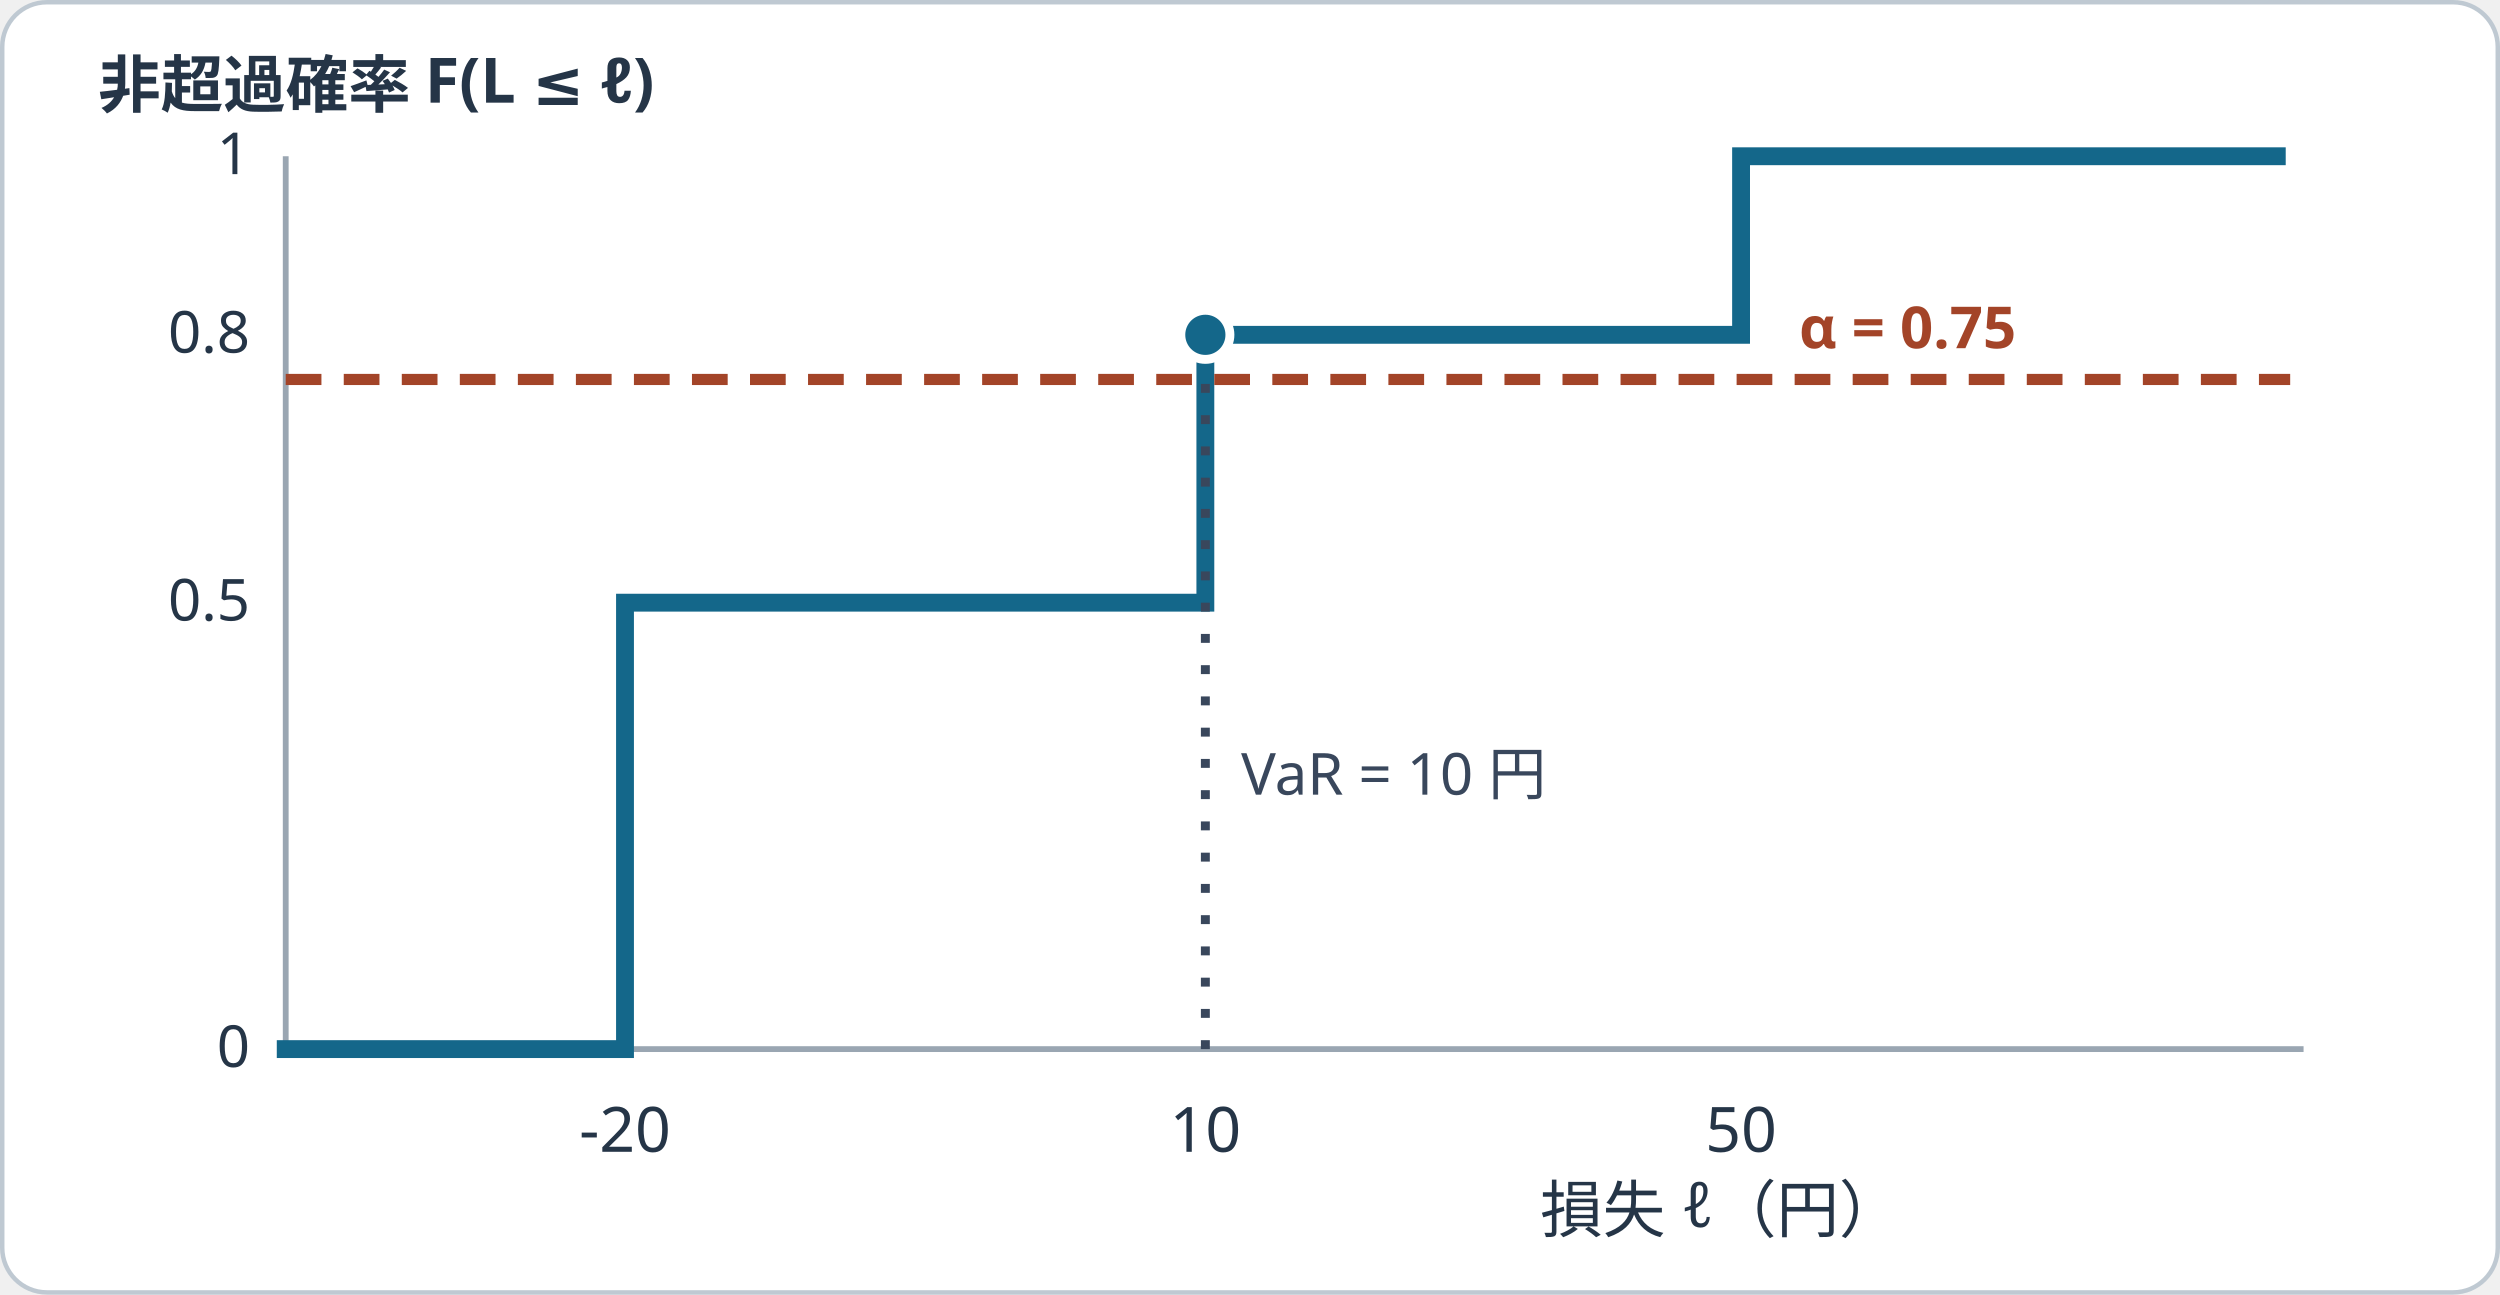
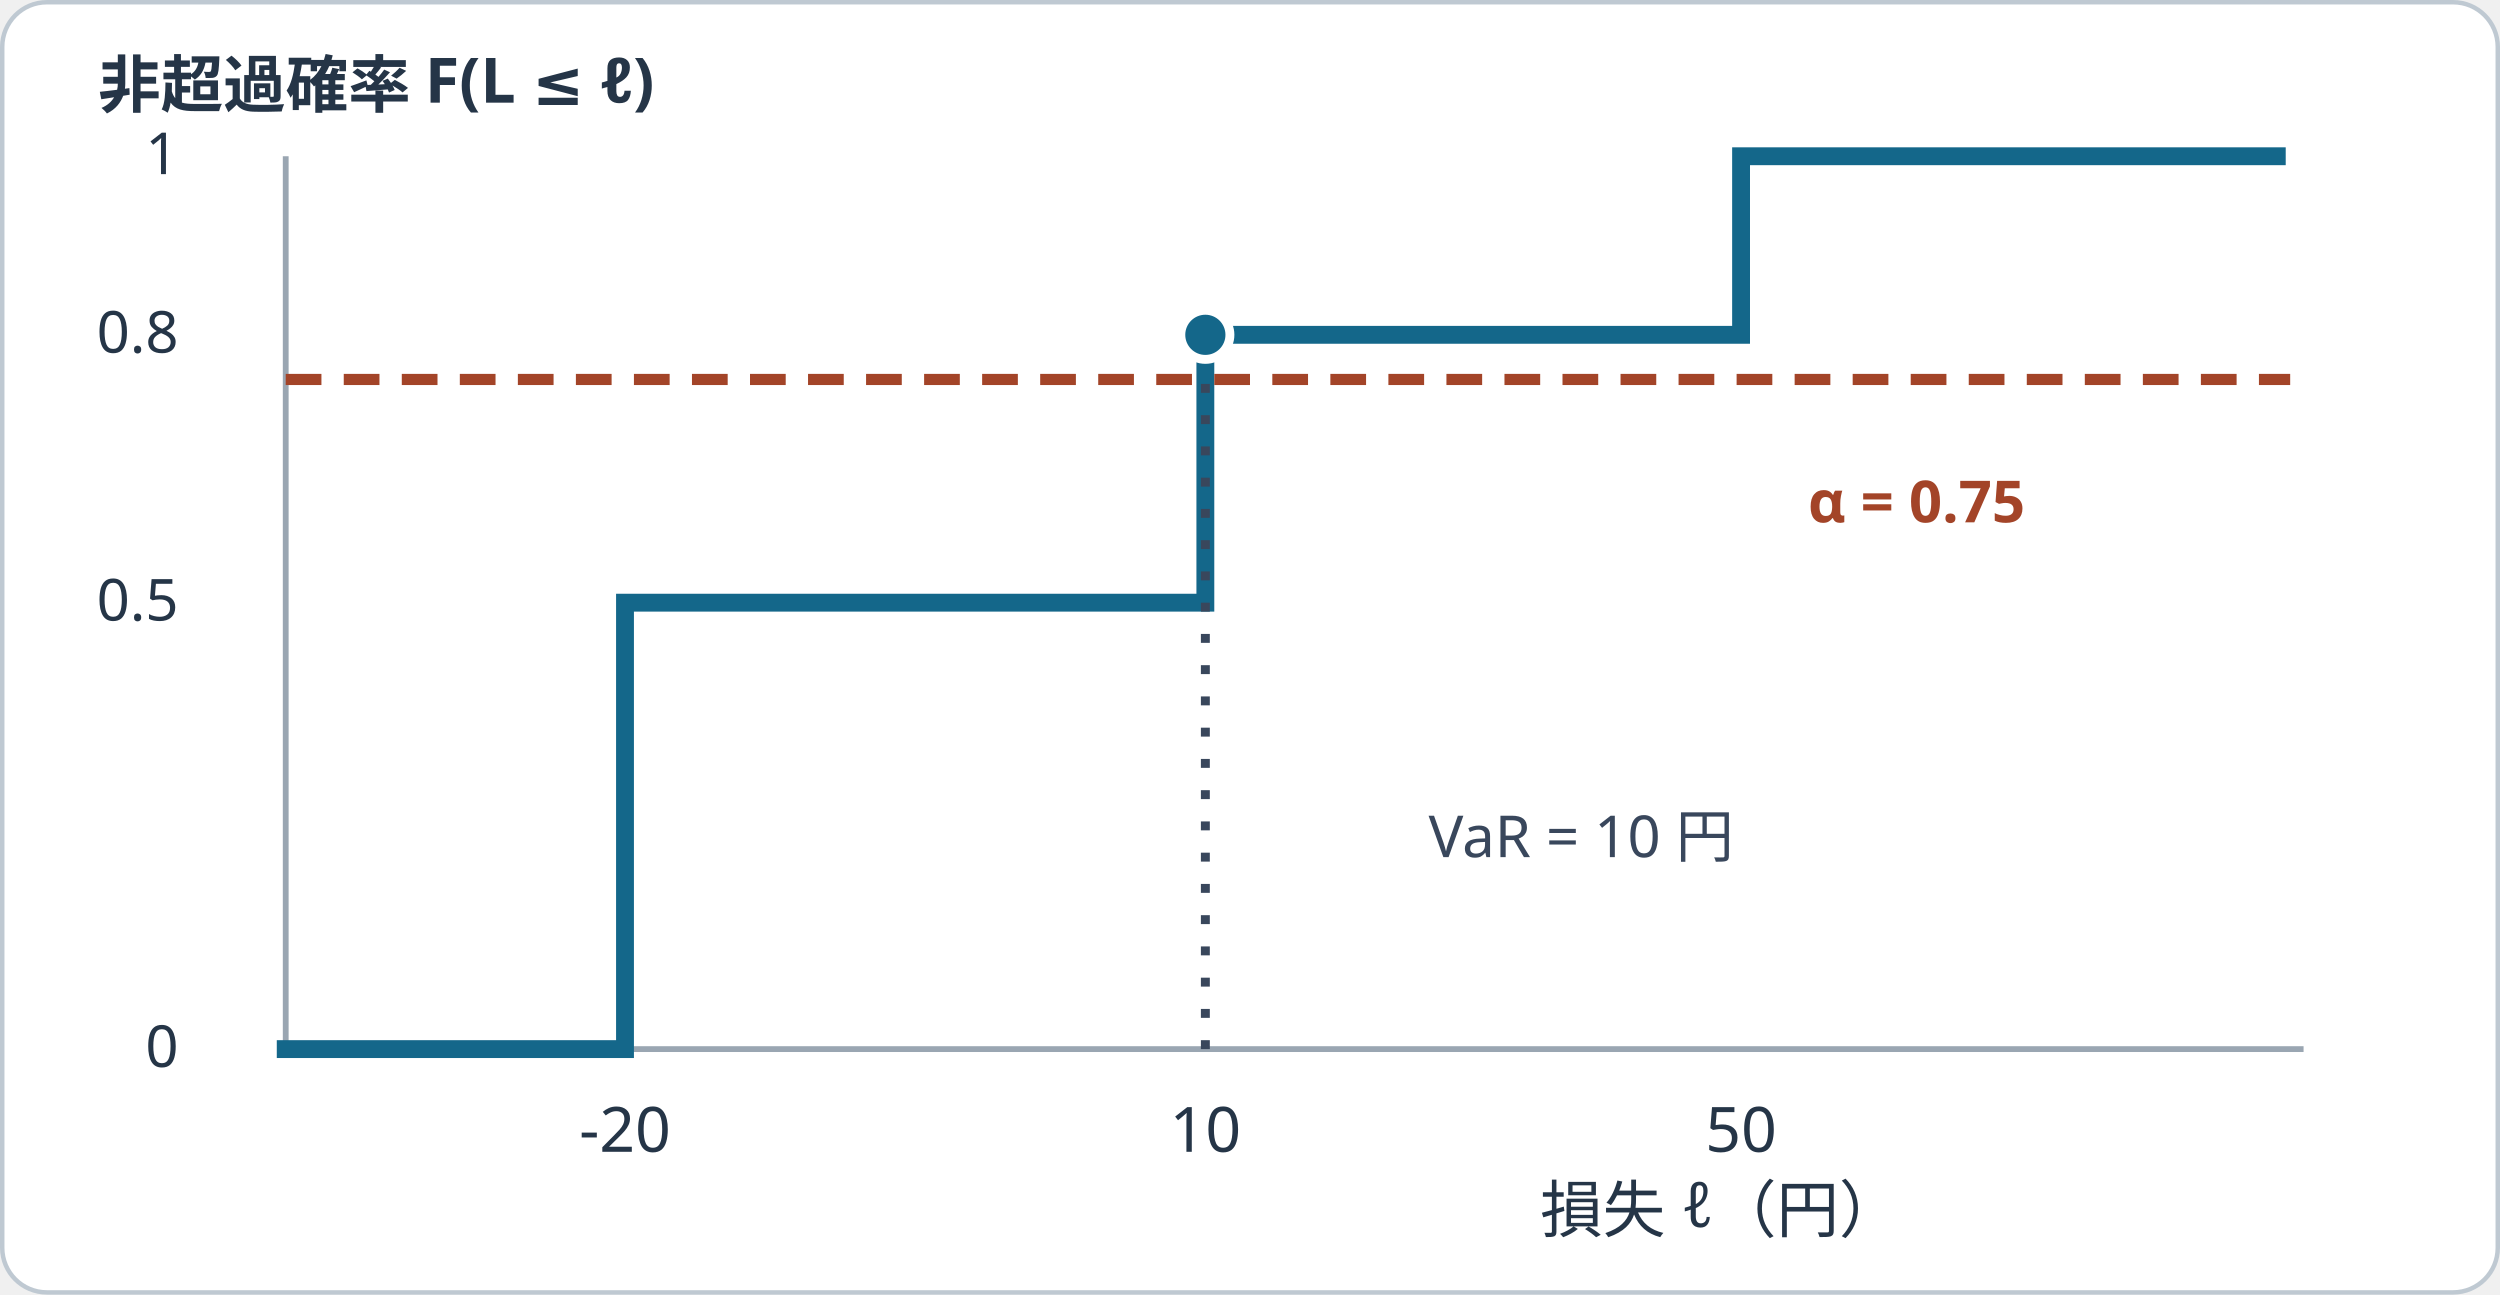
<svg xmlns="http://www.w3.org/2000/svg" data-layout-lint="strict" width="560" height="290" viewBox="0 0 560 290" role="img" aria-labelledby="title desc">
  <rect x="0.5" y="0.5" width="559" height="289" rx="10" fill="#ffffff" stroke="#bfc9d2" />
  <g font-family="sans-serif" font-size="14" fill="#253547">
    <text x="22" y="24" font-weight="bold">非超過確率 F(L ≤ ℓ)</text>
    <text x="345" y="276">損失 ℓ（円）</text>
  </g>
  <g stroke="#9aa6b2" stroke-width="1.3">
    <line x1="64" y1="235" x2="516" y2="235" />
    <line x1="64" y1="235" x2="64" y2="35" />
  </g>
  <g fill="#253547" font-family="sans-serif" font-size="13" text-anchor="end">
-     <text x="56" y="239">0</text>
-     <text x="56" y="139">0.5</text>
-     <text x="56" y="79">0.8</text>
-     <text x="56" y="39">1</text>
+     <text x="40" y="239">0</text>
+     <text x="40" y="139">0.5</text>
+     <text x="40" y="79">0.8</text>
+     <text x="40" y="39">1</text>
  </g>
  <g fill="#253547" font-family="sans-serif" font-size="14" text-anchor="middle">
    <text x="140" y="258">-20</text>
    <text x="270" y="258">10</text>
    <text x="390" y="258">50</text>
  </g>
  <path d="M 64 235 H 140 V 135 H 270 V 75 H 390 V 35 H 510" fill="none" stroke="#14678a" stroke-width="4" stroke-linecap="square" />
  <g fill="none" stroke="#a34428" stroke-width="2.5" stroke-dasharray="8 5">
    <line x1="64" y1="85" x2="513" y2="85" />
  </g>
  <g fill="none" stroke="#39475c" stroke-width="2" stroke-dasharray="2 5">
    <line x1="270" y1="235" x2="270" y2="75" />
  </g>
  <circle cx="270" cy="75" r="5.5" fill="#14678a" stroke="#ffffff" stroke-width="2" />
  <g font-family="sans-serif" font-size="13" fill="#a34428">
-     <text x="403" y="78" font-weight="bold">α = 0.75</text>
+     <text x="405" y="117" font-weight="bold">α = 0.75</text>
  </g>
  <g font-family="sans-serif" font-size="13" fill="#39475c">
-     <text x="278" y="178">VaR = 10 円</text>
+     <text x="320" y="192">VaR = 10 円</text>
  </g>
</svg>
